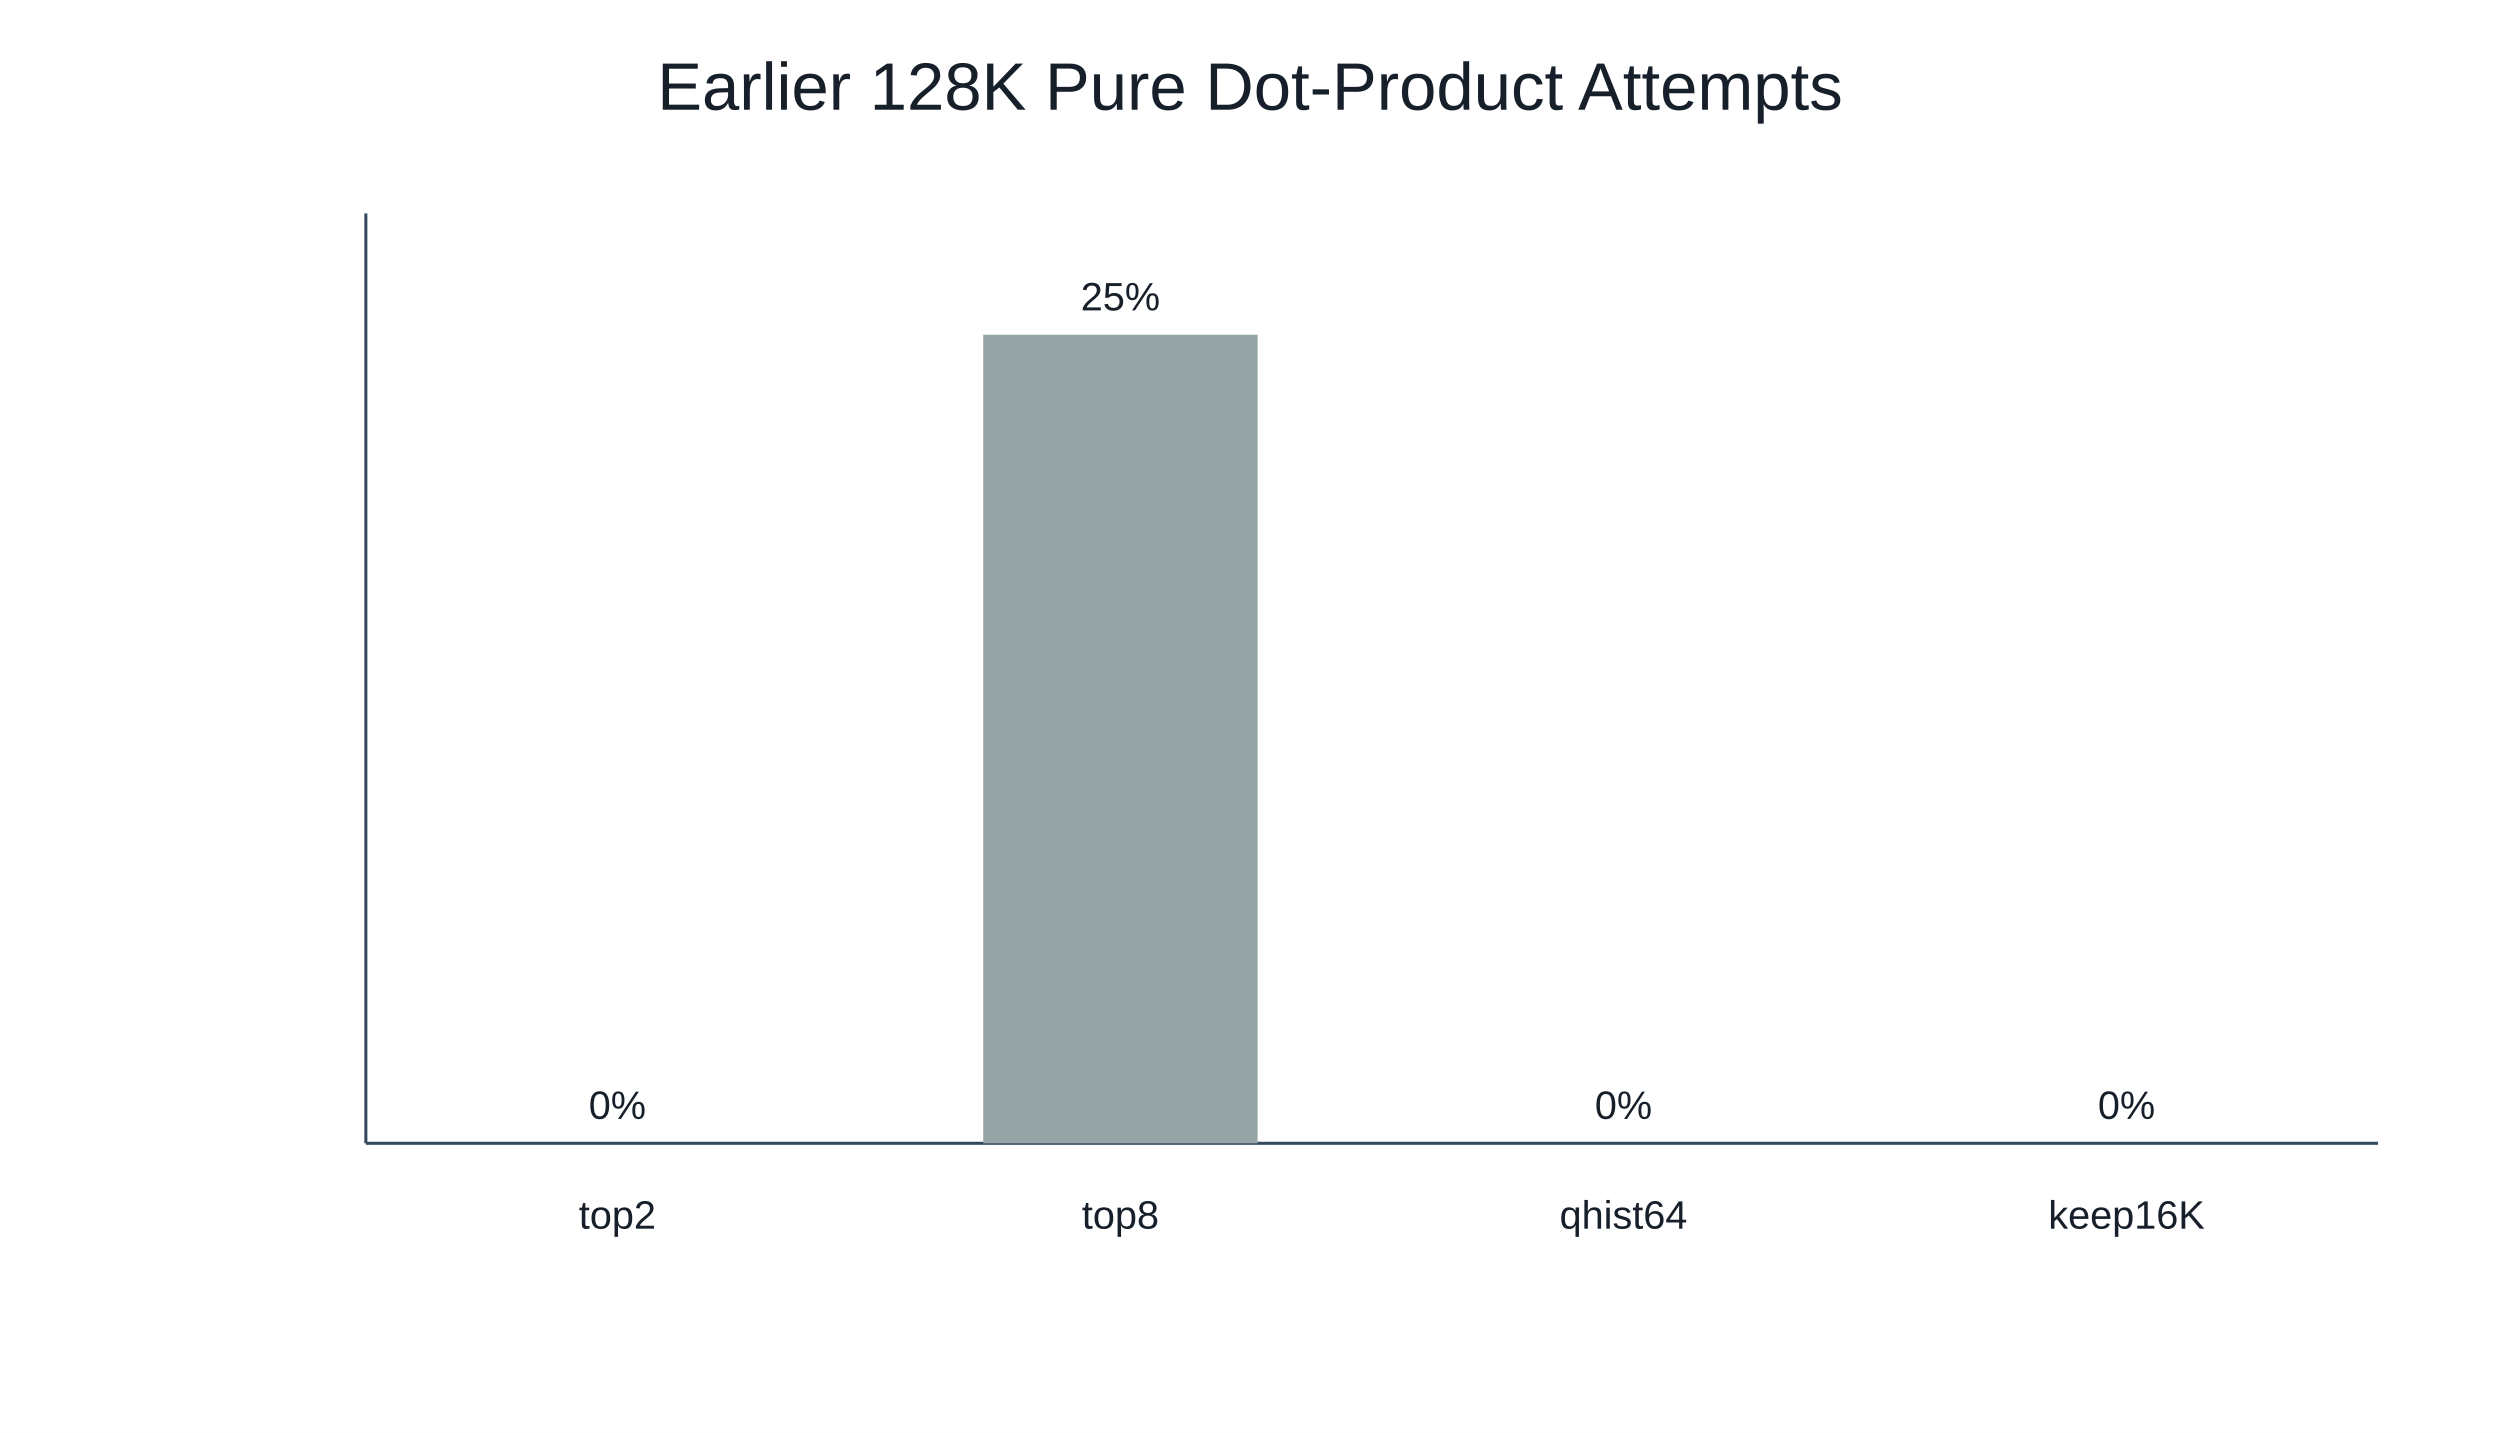
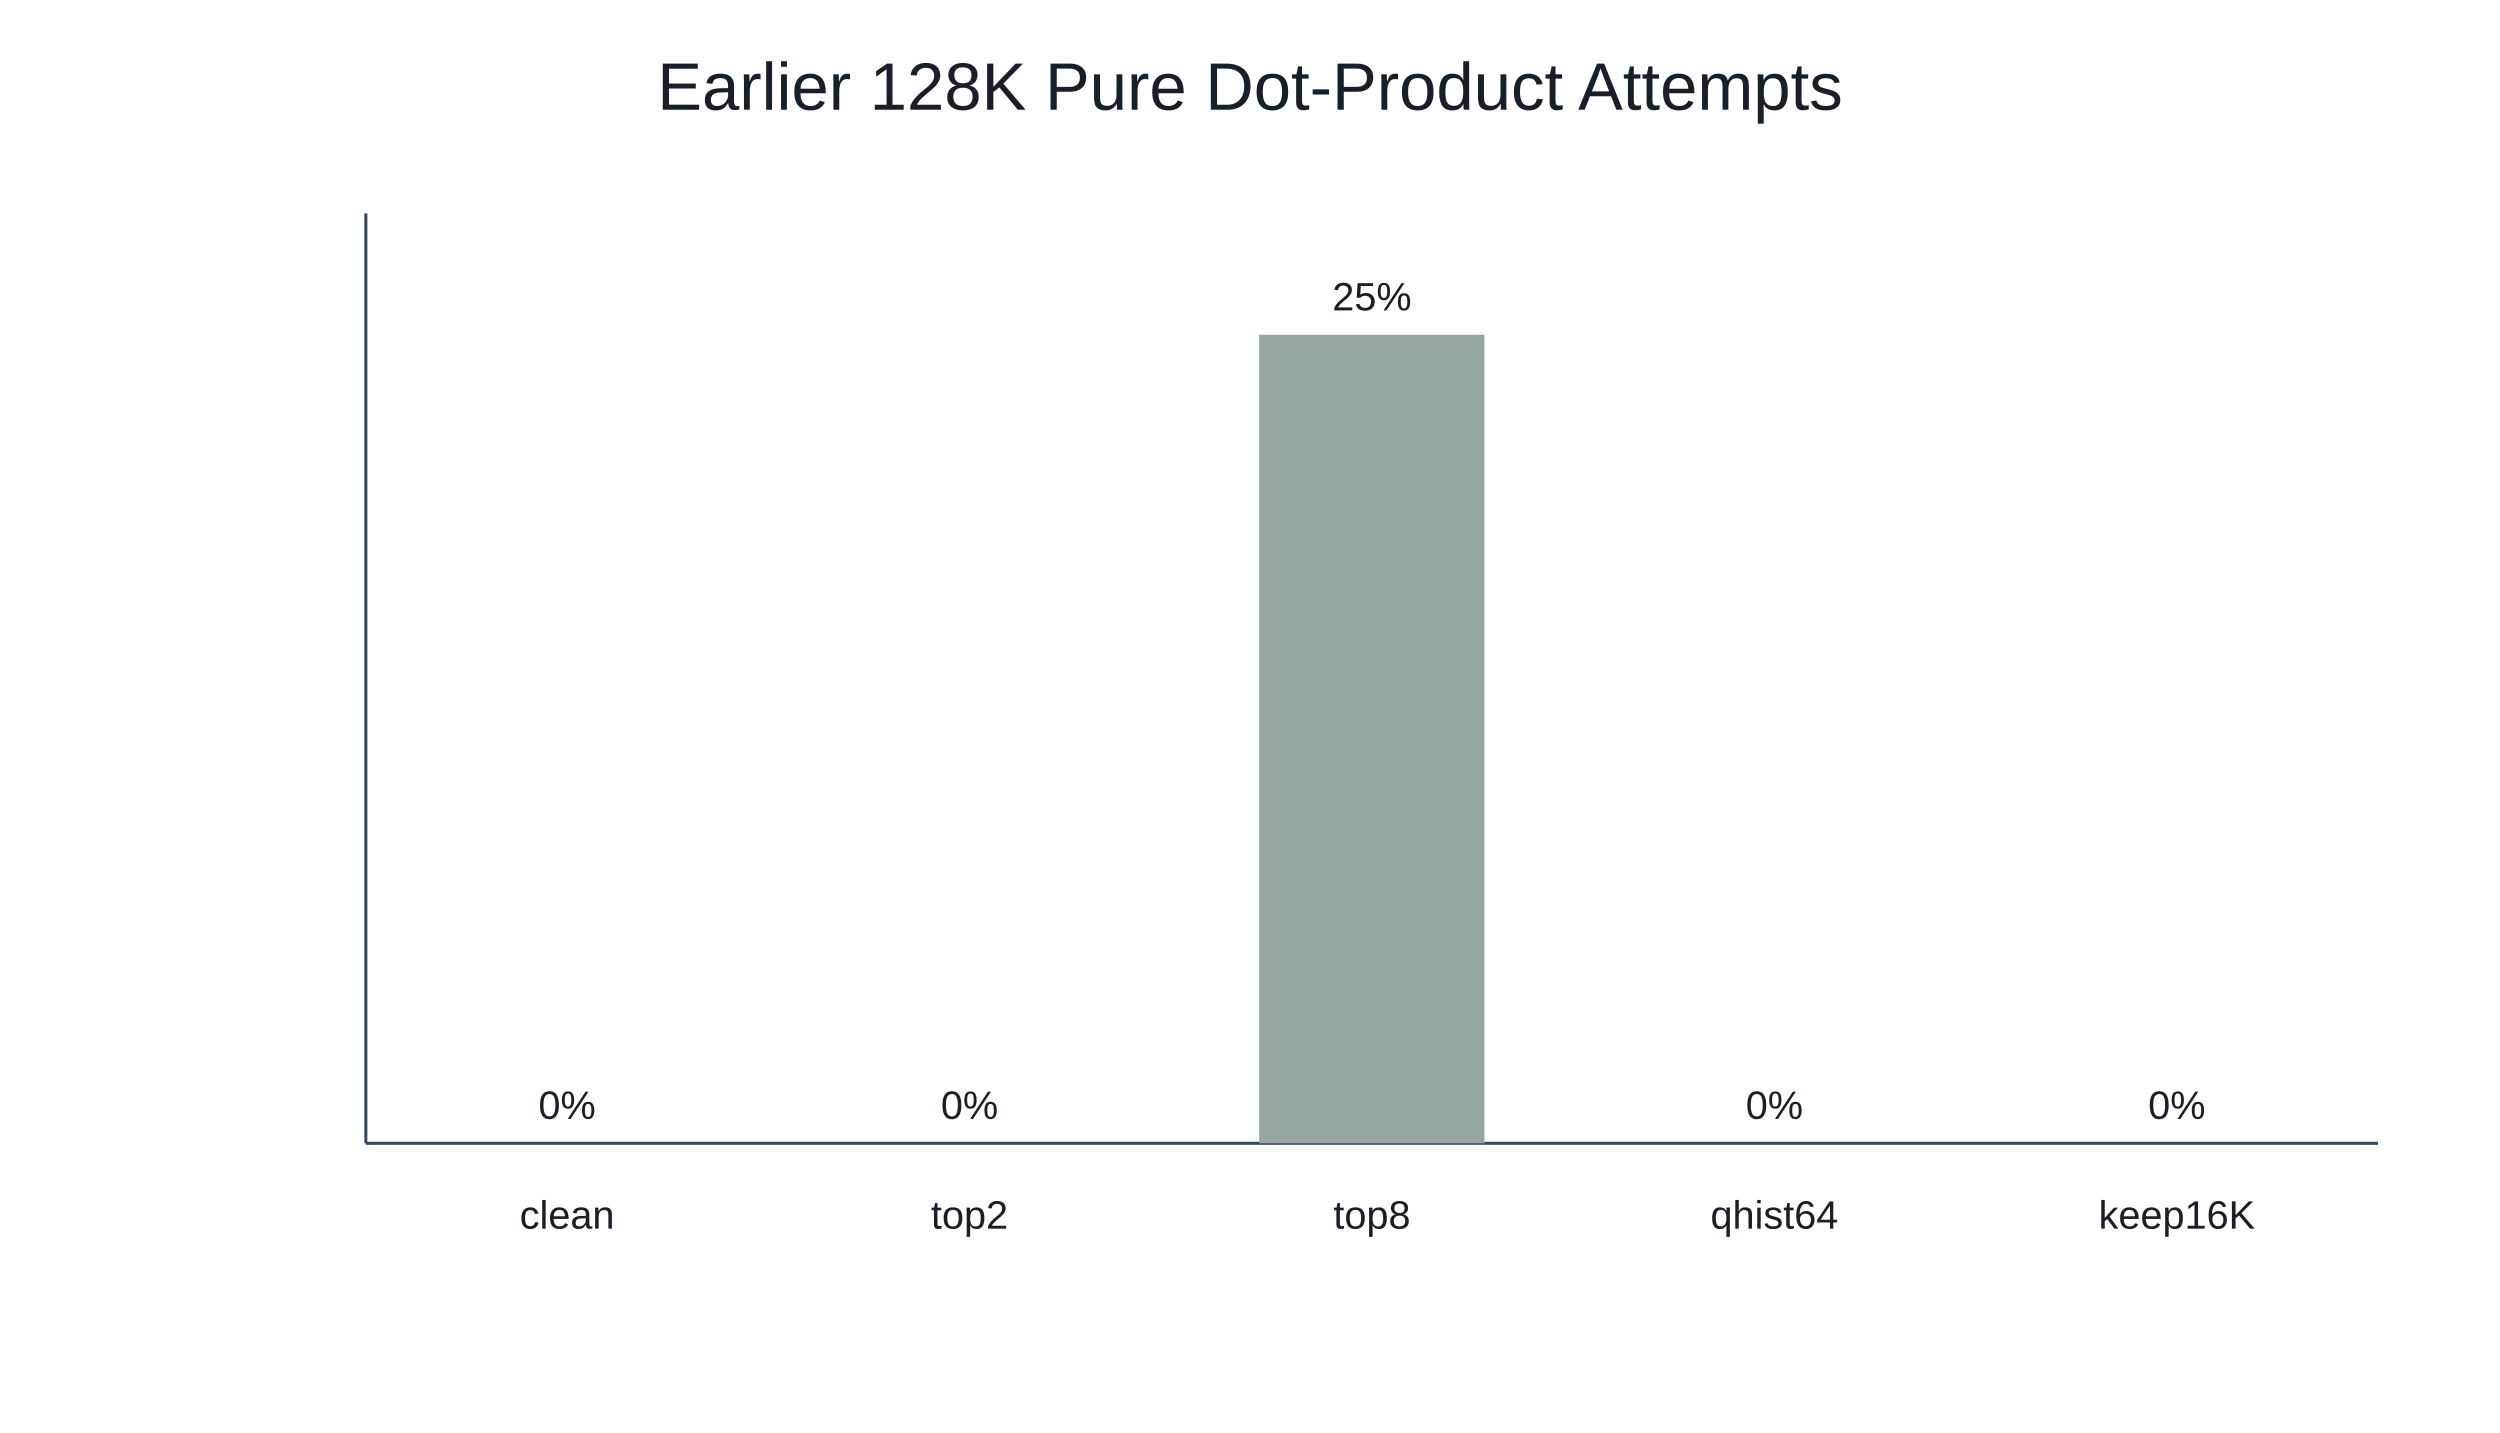
<svg xmlns="http://www.w3.org/2000/svg" width="820" height="470" viewBox="0 0 820 470">
  <rect width="100%" height="100%" fill="#ffffff" />
  <text x="410.0" y="36.0" font-family="Arial, sans-serif" font-size="22" text-anchor="middle" fill="#17202a">Earlier 128K Pure Dot-Product Attempts</text>
  <line x1="120" y1="375" x2="780" y2="375" stroke="#34495e" />
  <line x1="120" y1="70" x2="120" y2="375" stroke="#34495e" />
-   <rect x="157.5" y="375.0" width="90.0" height="0.0" fill="#95a5a6" />
-   <text x="202.5" y="367.0" font-family="Arial, sans-serif" font-size="13" text-anchor="middle" fill="#17202a">0%</text>
-   <text x="202.5" y="403.0" font-family="Arial, sans-serif" font-size="13" text-anchor="middle" fill="#17202a">top2</text>
-   <rect x="322.5" y="109.8" width="90.0" height="265.2" fill="#95a5a6" />
-   <text x="367.5" y="101.8" font-family="Arial, sans-serif" font-size="13" text-anchor="middle" fill="#17202a">25%</text>
-   <text x="367.5" y="403.0" font-family="Arial, sans-serif" font-size="13" text-anchor="middle" fill="#17202a">top8</text>
-   <rect x="487.5" y="375.0" width="90.0" height="0.0" fill="#95a5a6" />
-   <text x="532.5" y="367.0" font-family="Arial, sans-serif" font-size="13" text-anchor="middle" fill="#17202a">0%</text>
-   <text x="532.5" y="403.0" font-family="Arial, sans-serif" font-size="13" text-anchor="middle" fill="#17202a">qhist64</text>
-   <rect x="652.5" y="375.0" width="90.0" height="0.0" fill="#95a5a6" />
-   <text x="697.5" y="367.0" font-family="Arial, sans-serif" font-size="13" text-anchor="middle" fill="#17202a">0%</text>
-   <text x="697.5" y="403.0" font-family="Arial, sans-serif" font-size="13" text-anchor="middle" fill="#17202a">keep16K</text>
+   <rect x="149.0" y="375.0" width="73.9" height="0.0" fill="#c0392b" />
+   <text x="186.0" y="367.0" font-family="Arial, sans-serif" font-size="13" text-anchor="middle" fill="#17202a">0%</text>
+   <text x="186.0" y="403.0" font-family="Arial, sans-serif" font-size="13" text-anchor="middle" fill="#17202a">clean</text>
+   <rect x="281.0" y="375.0" width="73.9" height="0.0" fill="#95a5a6" />
+   <text x="318.0" y="367.0" font-family="Arial, sans-serif" font-size="13" text-anchor="middle" fill="#17202a">0%</text>
+   <text x="318.0" y="403.0" font-family="Arial, sans-serif" font-size="13" text-anchor="middle" fill="#17202a">top2</text>
+   <rect x="413.0" y="109.8" width="73.9" height="265.2" fill="#95a5a6" />
+   <text x="450.0" y="101.8" font-family="Arial, sans-serif" font-size="13" text-anchor="middle" fill="#17202a">25%</text>
+   <text x="450.0" y="403.0" font-family="Arial, sans-serif" font-size="13" text-anchor="middle" fill="#17202a">top8</text>
+   <rect x="545.0" y="375.0" width="73.9" height="0.0" fill="#95a5a6" />
+   <text x="582.0" y="367.0" font-family="Arial, sans-serif" font-size="13" text-anchor="middle" fill="#17202a">0%</text>
+   <text x="582.0" y="403.0" font-family="Arial, sans-serif" font-size="13" text-anchor="middle" fill="#17202a">qhist64</text>
+   <rect x="677.0" y="375.0" width="73.9" height="0.0" fill="#95a5a6" />
+   <text x="714.0" y="367.0" font-family="Arial, sans-serif" font-size="13" text-anchor="middle" fill="#17202a">0%</text>
+   <text x="714.0" y="403.0" font-family="Arial, sans-serif" font-size="13" text-anchor="middle" fill="#17202a">keep16K</text>
</svg>
